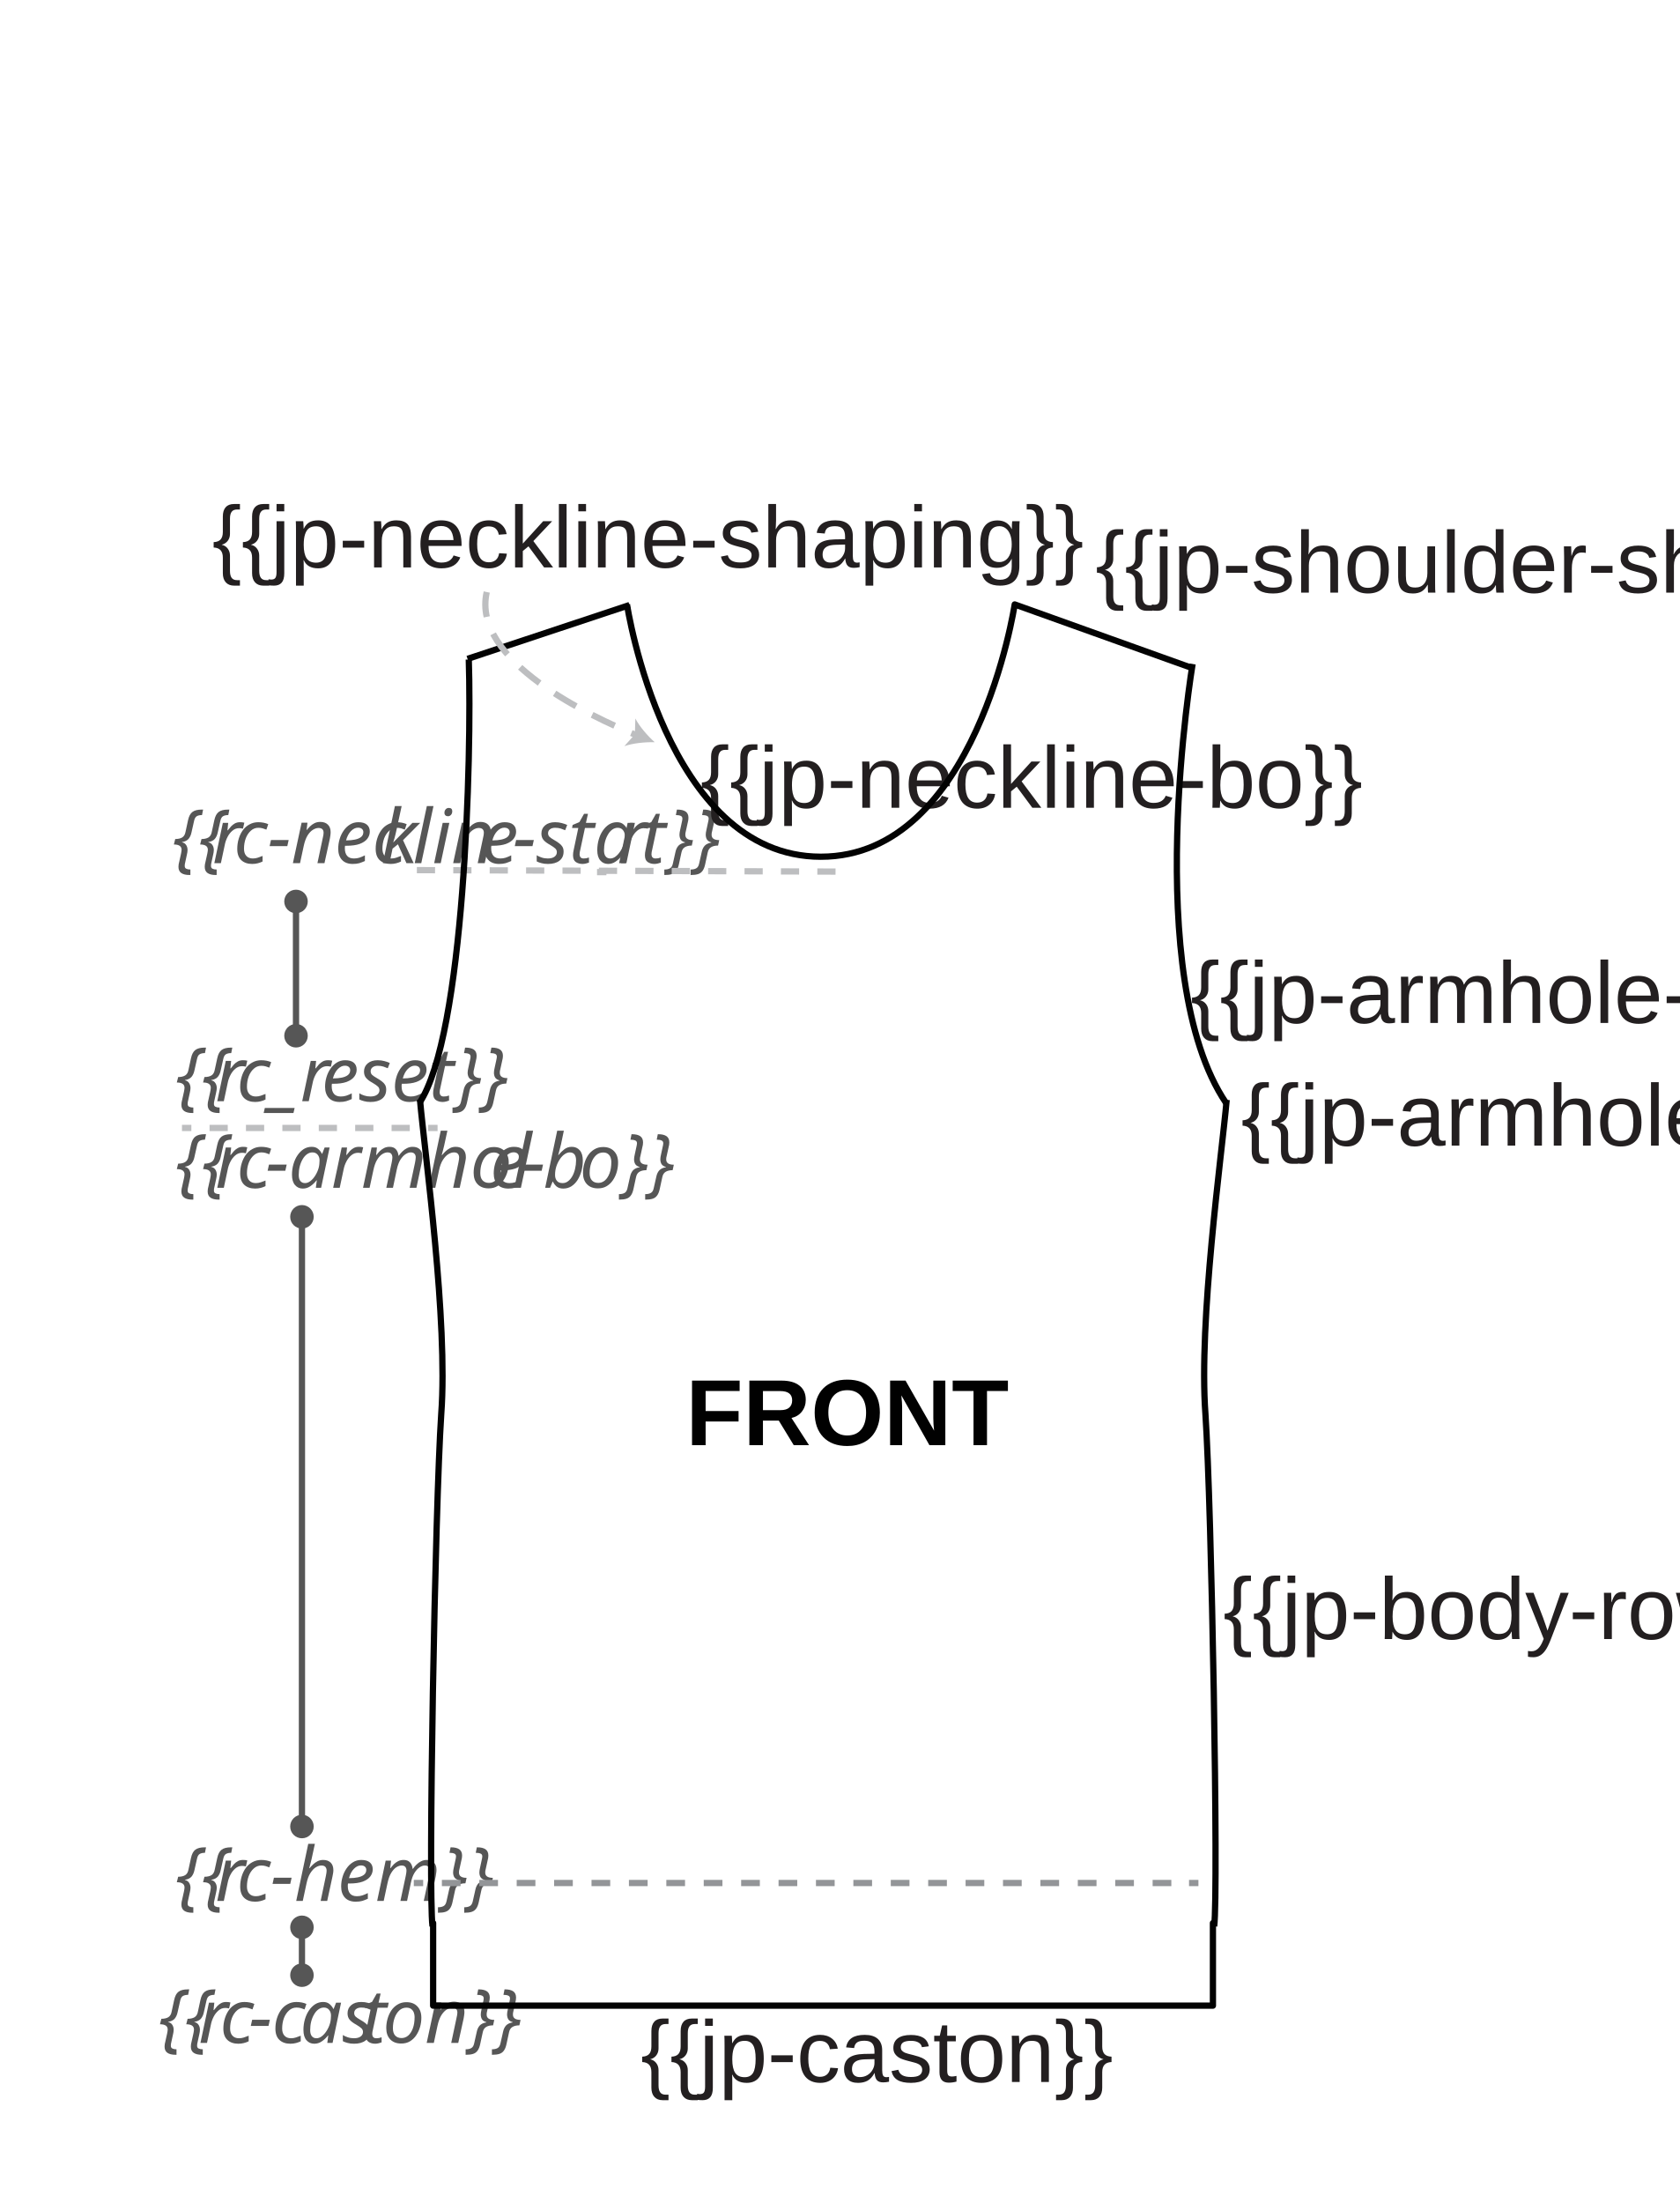
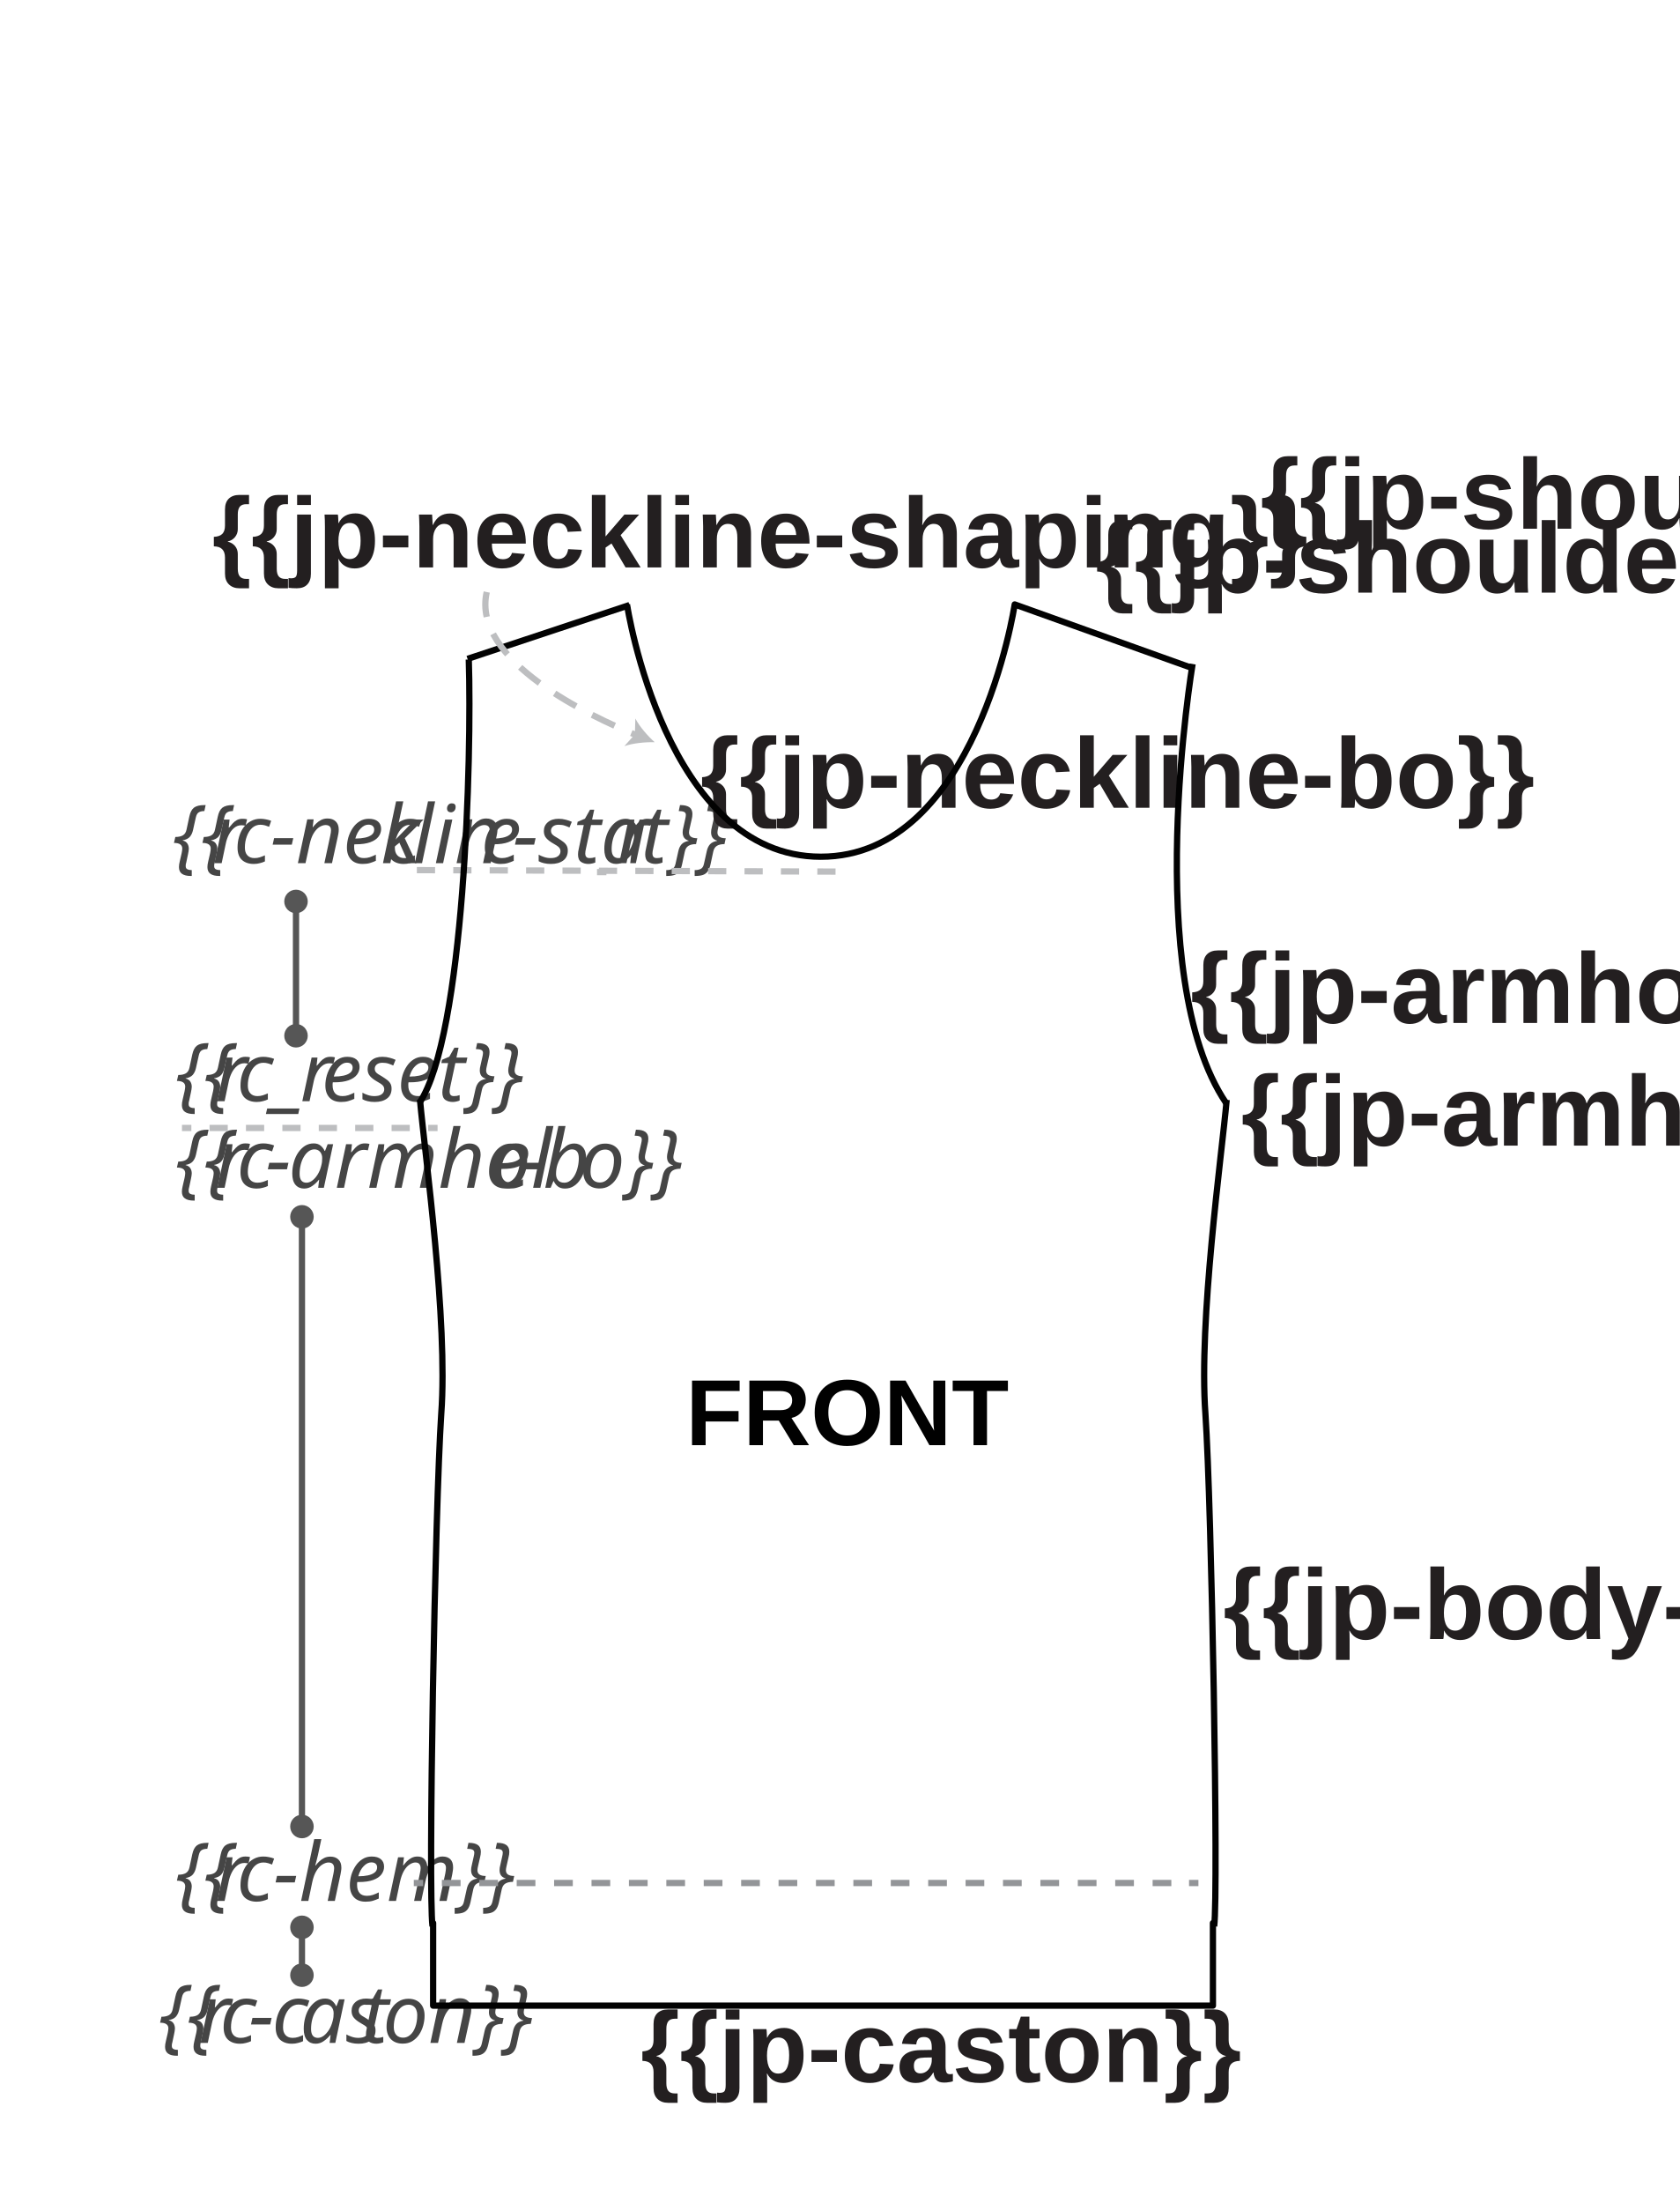
<svg xmlns="http://www.w3.org/2000/svg" id="Layer_1" width="268.56" height="352.08" viewBox="0 0 268.56 352.08">
  <g id="back_japanese-notation-layer">
    <g id="japanese-overlay">
      <circle id="jp-shoulder" cx="192.53" cy="100.93" r="4.28" fill="none" />
      <circle id="jp-cast-on" cx="72.82" cy="331.83" r="4.28" fill="none" />
      <circle id="jp-side-shaping" cx="199.66" cy="252.49" r="4.28" fill="none" />
      <circle id="jp-armhole" cx="202.03" cy="176.47" r="4.28" fill="none" />
      <circle id="jp-armhole-shaping" cx="202.03" cy="152.24" r="4.28" fill="none" />
      <circle id="jp-neckline" cx="81.65" cy="61.14" r="4.28" fill="none" />
      <circle id="jp-neck-center" cx="134.39" cy="116.61" r="4.28" fill="none" />
      <circle id="jp-rows-neckine" cx="43.35" cy="137.47" r="4.28" fill="none" />
      <circle id="jp-rows-reset" cx="43.35" cy="172.19" r="4.28" fill="none" />
      <circle id="jp-rows-armhole-start" cx="43.35" cy="185.02" r="4.28" fill="none" />
      <circle id="jp-rows-hem" cx="43.35" cy="300.94" r="4.28" fill="none" />
      <circle id="jp-rows-cast-on" cx="43.82" cy="320.91" r="4.28" fill="none" />
    </g>
    <g isolation="isolate">
-       <text transform="translate(102.43 332.74)" fill="#231f20" font-family="ArialMT, Arial" font-size="14" isolation="isolate">
+       <text transform="translate(102.43 332.74)" fill="#231f20" font-family="Arial-BoldMT, Arial" font-size="16" font-weight="700" isolation="isolate">
        <tspan x="0" y="0">{{jp-caston}}</tspan>
      </text>
    </g>
    <g isolation="isolate">
-       <text transform="translate(25.45 326.5)" fill="#565656" font-family="MyriadPro-It, 'Myriad Pro'" font-size="12" font-style="italic" isolation="isolate">
-         <tspan x="0" y="0">{{</tspan>
-       </text>
-       <text transform="translate(31.7 326.5)" fill="#565656" font-family="MyriadPro-It, 'Myriad Pro'" font-size="12" font-style="italic" isolation="isolate">
-         <tspan x="0" y="0">r</tspan>
-       </text>
-       <text transform="translate(35.13 326.5)" fill="#565656" font-family="MyriadPro-It, 'Myriad Pro'" font-size="12" font-style="italic" isolation="isolate">
+       <text transform="translate(25.45 326.5)" fill="#454545" font-family="MyriadPro-It, 'Myriad Pro'" font-size="13" font-style="italic" isolation="isolate">
+         <tspan x="0" y="0">{{</tspan>
+       </text>
+       <text transform="translate(31.7 326.5)" fill="#454545" font-family="MyriadPro-It, 'Myriad Pro'" font-size="13" font-style="italic" isolation="isolate">
+         <tspan x="0" y="0">r</tspan>
+       </text>
+       <text transform="translate(35.13 326.5)" fill="#454545" font-family="MyriadPro-It, 'Myriad Pro'" font-size="13" font-style="italic" isolation="isolate">
        <tspan x="0" y="0">c</tspan>
      </text>
-       <text transform="translate(39.78 326.5)" fill="#565656" font-family="MyriadPro-It, 'Myriad Pro'" font-size="12" font-style="italic" isolation="isolate" letter-spacing=".03em">
+       <text transform="translate(39.78 326.5)" fill="#454545" font-family="MyriadPro-It, 'Myriad Pro'" font-size="13" font-style="italic" isolation="isolate" letter-spacing=".03em">
        <tspan x="0" y="0">-</tspan>
      </text>
-       <text transform="translate(43.45 326.5)" fill="#565656" font-family="MyriadPro-It, 'Myriad Pro'" font-size="12" font-style="italic" isolation="isolate" letter-spacing="-.02em">
+       <text transform="translate(43.45 326.5)" fill="#454545" font-family="MyriadPro-It, 'Myriad Pro'" font-size="13" font-style="italic" isolation="isolate" letter-spacing="-.02em">
        <tspan x="0" y="0">c</tspan>
      </text>
-       <text transform="translate(47.93 326.5)" fill="#565656" font-family="MyriadPro-It, 'Myriad Pro'" font-size="12" font-style="italic" isolation="isolate">
+       <text transform="translate(47.93 326.5)" fill="#454545" font-family="MyriadPro-It, 'Myriad Pro'" font-size="13" font-style="italic" isolation="isolate">
        <tspan x="0" y="0">as</tspan>
      </text>
-       <text transform="translate(57.77 326.5)" fill="#565656" font-family="MyriadPro-It, 'Myriad Pro'" font-size="12" font-style="italic" isolation="isolate">
+       <text transform="translate(57.77 326.5)" fill="#454545" font-family="MyriadPro-It, 'Myriad Pro'" font-size="13" font-style="italic" isolation="isolate">
        <tspan x="0" y="0">t</tspan>
      </text>
-       <text transform="translate(61.17 326.5)" fill="#565656" font-family="MyriadPro-It, 'Myriad Pro'" font-size="12" font-style="italic" isolation="isolate">
+       <text transform="translate(61.17 326.5)" fill="#454545" font-family="MyriadPro-It, 'Myriad Pro'" font-size="13" font-style="italic" isolation="isolate">
        <tspan x="0" y="0">on}}</tspan>
      </text>
    </g>
    <g isolation="isolate">
-       <text transform="translate(28.14 303.8)" fill="#565656" font-family="MyriadPro-It, 'Myriad Pro'" font-size="12" font-style="italic" isolation="isolate">
-         <tspan x="0" y="0">{{</tspan>
-       </text>
-       <text transform="translate(34.39 303.8)" fill="#565656" font-family="MyriadPro-It, 'Myriad Pro'" font-size="12" font-style="italic" isolation="isolate">
-         <tspan x="0" y="0">r</tspan>
-       </text>
-       <text transform="translate(37.82 303.8)" fill="#565656" font-family="MyriadPro-It, 'Myriad Pro'" font-size="12" font-style="italic" isolation="isolate">
+       <text transform="translate(28.14 303.8)" fill="#454545" font-family="MyriadPro-It, 'Myriad Pro'" font-size="13" font-style="italic" isolation="isolate">
+         <tspan x="0" y="0">{{</tspan>
+       </text>
+       <text transform="translate(34.39 303.8)" fill="#454545" font-family="MyriadPro-It, 'Myriad Pro'" font-size="13" font-style="italic" isolation="isolate">
+         <tspan x="0" y="0">r</tspan>
+       </text>
+       <text transform="translate(37.82 303.8)" fill="#454545" font-family="MyriadPro-It, 'Myriad Pro'" font-size="13" font-style="italic" isolation="isolate">
        <tspan x="0" y="0">c-hem}}</tspan>
      </text>
    </g>
    <g isolation="isolate">
-       <text transform="translate(27.67 137.95)" fill="#565656" font-family="MyriadPro-It, 'Myriad Pro'" font-size="12" font-style="italic" isolation="isolate">
-         <tspan x="0" y="0">{{</tspan>
-       </text>
-       <text transform="translate(33.92 137.95)" fill="#565656" font-family="MyriadPro-It, 'Myriad Pro'" font-size="12" font-style="italic" isolation="isolate">
-         <tspan x="0" y="0">r</tspan>
-       </text>
-       <text transform="translate(37.35 137.95)" fill="#565656" font-family="MyriadPro-It, 'Myriad Pro'" font-size="12" font-style="italic" isolation="isolate">
+       <text transform="translate(27.67 137.95)" fill="#454545" font-family="MyriadPro-It, 'Myriad Pro'" font-size="13" font-style="italic" isolation="isolate">
+         <tspan x="0" y="0">{{</tspan>
+       </text>
+       <text transform="translate(33.92 137.95)" fill="#454545" font-family="MyriadPro-It, 'Myriad Pro'" font-size="13" font-style="italic" isolation="isolate">
+         <tspan x="0" y="0">r</tspan>
+       </text>
+       <text transform="translate(37.35 137.95)" fill="#454545" font-family="MyriadPro-It, 'Myriad Pro'" font-size="13" font-style="italic" isolation="isolate">
        <tspan x="0" y="0">c-nec</tspan>
      </text>
-       <text transform="translate(60.88 137.95)" fill="#565656" font-family="MyriadPro-It, 'Myriad Pro'" font-size="12" font-style="italic" isolation="isolate">
+       <text transform="translate(60.88 137.95)" fill="#454545" font-family="MyriadPro-It, 'Myriad Pro'" font-size="13" font-style="italic" isolation="isolate">
        <tspan x="0" y="0">k</tspan>
      </text>
-       <text transform="translate(65.97 137.95)" fill="#565656" font-family="MyriadPro-It, 'Myriad Pro'" font-size="12" font-style="italic" isolation="isolate">
+       <text transform="translate(65.97 137.95)" fill="#454545" font-family="MyriadPro-It, 'Myriad Pro'" font-size="13" font-style="italic" isolation="isolate">
        <tspan x="0" y="0">lin</tspan>
      </text>
-       <text transform="translate(76.88 137.95)" fill="#565656" font-family="MyriadPro-It, 'Myriad Pro'" font-size="12" font-style="italic" isolation="isolate">
+       <text transform="translate(76.88 137.95)" fill="#454545" font-family="MyriadPro-It, 'Myriad Pro'" font-size="13" font-style="italic" isolation="isolate">
        <tspan x="0" y="0">e</tspan>
      </text>
-       <text transform="translate(81.98 137.95)" fill="#565656" font-family="MyriadPro-It, 'Myriad Pro'" font-size="12" font-style="italic" isolation="isolate">
+       <text transform="translate(81.98 137.95)" fill="#454545" font-family="MyriadPro-It, 'Myriad Pro'" font-size="13" font-style="italic" isolation="isolate">
        <tspan x="0" y="0">-sta</tspan>
      </text>
-       <text transform="translate(98.63 137.95)" fill="#565656" font-family="MyriadPro-It, 'Myriad Pro'" font-size="12" font-style="italic" isolation="isolate" letter-spacing=".03em">
-         <tspan x="0" y="0">r</tspan>
-       </text>
-       <text transform="translate(102.41 137.95)" fill="#565656" font-family="MyriadPro-It, 'Myriad Pro'" font-size="12" font-style="italic" isolation="isolate">
+       <text transform="translate(98.63 137.95)" fill="#454545" font-family="MyriadPro-It, 'Myriad Pro'" font-size="13" font-style="italic" isolation="isolate" letter-spacing=".03em">
+         <tspan x="0" y="0">r</tspan>
+       </text>
+       <text transform="translate(102.41 137.95)" fill="#454545" font-family="MyriadPro-It, 'Myriad Pro'" font-size="13" font-style="italic" isolation="isolate">
        <tspan x="0" y="0">t}}</tspan>
      </text>
    </g>
    <g isolation="isolate">
-       <text transform="translate(28.14 189.83)" fill="#565656" font-family="MyriadPro-It, 'Myriad Pro'" font-size="12" font-style="italic" isolation="isolate">
-         <tspan x="0" y="0">{{</tspan>
-       </text>
-       <text transform="translate(34.39 189.83)" fill="#565656" font-family="MyriadPro-It, 'Myriad Pro'" font-size="12" font-style="italic" isolation="isolate">
-         <tspan x="0" y="0">r</tspan>
-       </text>
-       <text transform="translate(37.82 189.83)" fill="#565656" font-family="MyriadPro-It, 'Myriad Pro'" font-size="12" font-style="italic" isolation="isolate">
+       <text transform="translate(28.14 189.83)" fill="#454545" font-family="MyriadPro-It, 'Myriad Pro'" font-size="13" font-style="italic" isolation="isolate">
+         <tspan x="0" y="0">{{</tspan>
+       </text>
+       <text transform="translate(34.39 189.83)" fill="#454545" font-family="MyriadPro-It, 'Myriad Pro'" font-size="13" font-style="italic" isolation="isolate">
+         <tspan x="0" y="0">r</tspan>
+       </text>
+       <text transform="translate(37.82 189.83)" fill="#454545" font-family="MyriadPro-It, 'Myriad Pro'" font-size="13" font-style="italic" isolation="isolate">
        <tspan x="0" y="0">c</tspan>
      </text>
-       <text transform="translate(42.47 189.83)" fill="#565656" font-family="MyriadPro-It, 'Myriad Pro'" font-size="12" font-style="italic" isolation="isolate" letter-spacing=".02em">
+       <text transform="translate(42.47 189.83)" fill="#454545" font-family="MyriadPro-It, 'Myriad Pro'" font-size="13" font-style="italic" isolation="isolate" letter-spacing=".02em">
        <tspan x="0" y="0">-</tspan>
      </text>
-       <text transform="translate(46.1 189.83)" fill="#565656" font-family="MyriadPro-It, 'Myriad Pro'" font-size="12" font-style="italic" isolation="isolate">
+       <text transform="translate(46.1 189.83)" fill="#454545" font-family="MyriadPro-It, 'Myriad Pro'" font-size="13" font-style="italic" isolation="isolate">
        <tspan x="0" y="0">armhol</tspan>
      </text>
-       <text transform="translate(78.35 189.83)" fill="#565656" font-family="MyriadPro-It, 'Myriad Pro'" font-size="12" font-style="italic" isolation="isolate">
+       <text transform="translate(78.35 189.83)" fill="#454545" font-family="MyriadPro-It, 'Myriad Pro'" font-size="13" font-style="italic" isolation="isolate">
        <tspan x="0" y="0">e</tspan>
      </text>
-       <text transform="translate(83.45 189.83)" fill="#565656" font-family="MyriadPro-It, 'Myriad Pro'" font-size="12" font-style="italic" isolation="isolate">
+       <text transform="translate(83.45 189.83)" fill="#454545" font-family="MyriadPro-It, 'Myriad Pro'" font-size="13" font-style="italic" isolation="isolate">
        <tspan x="0" y="0">-</tspan>
      </text>
-       <text transform="translate(86.81 189.83)" fill="#565656" font-family="MyriadPro-It, 'Myriad Pro'" font-size="12" font-style="italic" isolation="isolate">
+       <text transform="translate(86.81 189.83)" fill="#454545" font-family="MyriadPro-It, 'Myriad Pro'" font-size="13" font-style="italic" isolation="isolate">
        <tspan x="0" y="0">b</tspan>
      </text>
-       <text transform="translate(92.62 189.83)" fill="#565656" font-family="MyriadPro-It, 'Myriad Pro'" font-size="12" font-style="italic" isolation="isolate">
+       <text transform="translate(92.62 189.83)" fill="#454545" font-family="MyriadPro-It, 'Myriad Pro'" font-size="13" font-style="italic" isolation="isolate">
        <tspan x="0" y="0">o}}</tspan>
      </text>
    </g>
    <g isolation="isolate">
-       <text transform="translate(28.14 175.99)" fill="#565656" font-family="MyriadPro-It, 'Myriad Pro'" font-size="12" font-style="italic" isolation="isolate">
-         <tspan x="0" y="0">{{</tspan>
-       </text>
-       <text transform="translate(34.39 175.99)" fill="#565656" font-family="MyriadPro-It, 'Myriad Pro'" font-size="12" font-style="italic" isolation="isolate">
-         <tspan x="0" y="0">r</tspan>
-       </text>
-       <text transform="translate(37.82 175.99)" fill="#565656" font-family="MyriadPro-It, 'Myriad Pro'" font-size="12" font-style="italic" isolation="isolate">
+       <text transform="translate(28.14 175.99)" fill="#454545" font-family="MyriadPro-It, 'Myriad Pro'" font-size="13" font-style="italic" isolation="isolate">
+         <tspan x="0" y="0">{{</tspan>
+       </text>
+       <text transform="translate(34.39 175.99)" fill="#454545" font-family="MyriadPro-It, 'Myriad Pro'" font-size="13" font-style="italic" isolation="isolate">
+         <tspan x="0" y="0">r</tspan>
+       </text>
+       <text transform="translate(37.82 175.99)" fill="#454545" font-family="MyriadPro-It, 'Myriad Pro'" font-size="13" font-style="italic" isolation="isolate">
        <tspan x="0" y="0">c_</tspan>
      </text>
-       <text transform="translate(47.97 175.99)" fill="#565656" font-family="MyriadPro-It, 'Myriad Pro'" font-size="12" font-style="italic" isolation="isolate">
-         <tspan x="0" y="0">r</tspan>
-       </text>
-       <text transform="translate(51.39 175.99)" fill="#565656" font-family="MyriadPro-It, 'Myriad Pro'" font-size="12" font-style="italic" isolation="isolate">
+       <text transform="translate(47.97 175.99)" fill="#454545" font-family="MyriadPro-It, 'Myriad Pro'" font-size="13" font-style="italic" isolation="isolate">
+         <tspan x="0" y="0">r</tspan>
+       </text>
+       <text transform="translate(51.39 175.99)" fill="#454545" font-family="MyriadPro-It, 'Myriad Pro'" font-size="13" font-style="italic" isolation="isolate">
        <tspan x="0" y="0">eset}}</tspan>
      </text>
    </g>
    <g isolation="isolate">
-       <text transform="translate(190.32 163.49)" fill="#231f20" font-family="ArialMT, Arial" font-size="14" isolation="isolate">
+       <text transform="translate(190.32 163.49)" fill="#231f20" font-family="Arial-BoldMT, Arial" font-size="16" font-weight="700" isolation="isolate">
        <tspan x="0" y="0">{{jp-armhole-shaping}}</tspan>
      </text>
    </g>
    <g isolation="isolate">
-       <text transform="translate(33.92 90.69)" fill="#231f20" font-family="ArialMT, Arial" font-size="14" isolation="isolate">
+       <text transform="translate(33.92 90.69)" fill="#231f20" font-family="Arial-BoldMT, Arial" font-size="16" font-weight="700" isolation="isolate">
        <tspan x="0" y="0">{{jp-neckline-shaping}}</tspan>
      </text>
    </g>
    <line x1="66.15" y1="300.94" x2="67.65" y2="300.94" fill="none" stroke="#939598" stroke-miterlimit="10" stroke-width="1" />
    <line x1="70.64" y1="300.94" x2="188.58" y2="300.94" fill="none" stroke="#939598" stroke-dasharray="2.99 2.99" stroke-miterlimit="10" stroke-width="1" />
    <line x1="190.08" y1="300.94" x2="191.58" y2="300.94" fill="none" stroke="#939598" stroke-miterlimit="10" stroke-width="1" />
    <line x1="29.09" y1="180.27" x2="30.59" y2="180.27" fill="none" stroke="#bdbec0" stroke-miterlimit="10" stroke-width="1" />
    <line x1="33.5" y1="180.27" x2="67" y2="180.27" fill="none" stroke="#bdbec0" stroke-dasharray="2.91 2.91" stroke-miterlimit="10" stroke-width="1" />
    <line x1="68.45" y1="180.27" x2="69.95" y2="180.27" fill="none" stroke="#bdbec0" stroke-miterlimit="10" stroke-width="1" />
    <line x1="66.64" y1="139.06" x2="134.37" y2="139.3" fill="none" stroke="#bdbec0" stroke-dasharray="2.91 2.91" stroke-miterlimit="10" stroke-width="1" />
    <line x1="95.44" y1="139.38" x2="96.94" y2="139.38" fill="none" stroke="#bdbec0" stroke-miterlimit="10" stroke-width="1" />
    <line x1="47.32" y1="143.98" x2="47.32" y2="165.62" fill="none" stroke="#565656" stroke-miterlimit="4" stroke-width="1" />
    <circle cx="47.32" cy="144.07" r="1.88" fill="#565656" />
    <path d="M45.44,165.53c0,1.04.84,1.88,1.88,1.88s1.88-.84,1.88-1.88-.84-1.88-1.88-1.88-1.88.84-1.88,1.88Z" fill="#565656" />
    <line x1="48.27" y1="194.37" x2="48.27" y2="292.01" fill="none" stroke="#565656" stroke-miterlimit="4" stroke-width="1" />
    <circle cx="48.27" cy="194.47" r="1.88" fill="#565656" />
    <circle cx="48.27" cy="291.91" r="1.88" fill="#565656" />
    <line x1="48.27" y1="307.93" x2="48.27" y2="315.76" fill="none" stroke="#565656" stroke-miterlimit="4" stroke-width="1" />
    <path d="M46.39,308.02c0-1.04.84-1.88,1.88-1.88s1.88.84,1.88,1.88-.84,1.88-1.88,1.88-1.88-.84-1.88-1.88Z" fill="#565656" />
    <circle cx="48.27" cy="315.67" r="1.88" fill="#565656" />
    <g isolation="isolate">
-       <text transform="translate(198.4 183.09)" fill="#231f20" font-family="ArialMT, Arial" font-size="14" isolation="isolate">
+       <text transform="translate(198.4 183.09)" fill="#231f20" font-family="Arial-BoldMT, Arial" font-size="16" font-weight="700" isolation="isolate">
        <tspan x="0" y="0">{{jp-armhole-bo}}</tspan>
      </text>
    </g>
    <g isolation="isolate">
-       <text transform="translate(195.54 261.95)" fill="#231f20" font-family="ArialMT, Arial" font-size="14" isolation="isolate">
+       <text transform="translate(195.54 261.95)" fill="#231f20" font-family="Arial-BoldMT, Arial" font-size="16" font-weight="700" isolation="isolate">
        <tspan x="0" y="0">{{jp-body-rows}}</tspan>
      </text>
    </g>
    <g isolation="isolate">
-       <text transform="translate(175.12 94.71)" fill="#231f20" font-family="ArialMT, Arial" font-size="14" isolation="isolate">
+       <text transform="translate(175.12 94.71)" fill="#231f20" font-family="Arial-BoldMT, Arial" font-size="16" font-weight="700" isolation="isolate">
        <tspan x="0" y="0">{{jp-shoulder-shaping}}</tspan>
      </text>
    </g>
    <g isolation="isolate">
-       <text transform="translate(111.97 129.1)" fill="#231f20" font-family="ArialMT, Arial" font-size="14" isolation="isolate">
+       <text transform="translate(201.5 84.5)" fill="#231f20" font-family="Arial-BoldMT, Arial" font-size="16" font-weight="700" isolation="isolate">
+         <tspan x="0" y="0">{{jp-shoulder-stitches}}</tspan>
+       </text>
+     </g>
+     <g isolation="isolate">
+       <text transform="translate(111.97 129.1)" fill="#231f20" font-family="Arial-BoldMT, Arial" font-size="16" font-weight="700" isolation="isolate">
        <tspan x="0" y="0">{{jp-neckline-bo}}</tspan>
      </text>
    </g>
  </g>
  <g id="round_body_only">
    <g id="back">
      <polyline points="69.24 307.34 69.24 320.54 193.9 320.54 193.9 307.34" fill="none" stroke="#020202" stroke-linecap="round" stroke-linejoin="round" stroke-width="1" />
      <path d="M67.14,175.78c.8,8.9,4.5,35.29,3.4,50.19-1,14.9-2.1,76.28-1.4,81.88" fill="none" stroke="#020202" stroke-miterlimit="4" stroke-width="1" />
      <path d="M196.1,175.78c-.8,8.9-4.5,35.29-3.4,50.19,1,14.9,2.1,76.28,1.4,81.88" fill="none" stroke="#020202" stroke-miterlimit="4" stroke-width="1" />
      <path d="M74.94,105.4c.5,15.6-.7,60.18-7.9,70.88" fill="none" stroke="#020202" stroke-linejoin="round" stroke-width="1" />
      <path d="M190.65,106.12s-8.35,49.87,5.35,70.16" fill="none" stroke="#020202" stroke-linejoin="round" stroke-width="1" />
      <path d="M100.23,96.6s6.1,40.32,30.99,40.32,30.99-40.32,30.99-40.32l28.19,10.1" fill="none" stroke="#020202" stroke-linejoin="round" stroke-width="1" />
    </g>
    <line x1="74.74" y1="105.3" x2="100.63" y2="96.7" fill="none" stroke="#020202" stroke-linejoin="round" stroke-width="1" />
    <g isolation="isolate">
      <g isolation="isolate">
        <g isolation="isolate">
          <g isolation="isolate">
            <g isolation="isolate">
              <g isolation="isolate">
                <g isolation="isolate">
                  <g isolation="isolate">
                    <text transform="translate(109.63 230.96)" fill="#010101" font-family="Arial-BoldMT, Arial" font-size="15" font-weight="700" isolation="isolate">
                      <tspan x="0" y="0">FRONT</tspan>
                    </text>
                  </g>
                </g>
              </g>
            </g>
          </g>
        </g>
      </g>
    </g>
  </g>
  <path d="M77.81,94.62c-2.5,10.97,16.66,19.91,24.04,22.92" fill="none" stroke="#bdbec0" stroke-dasharray="4 2.91" stroke-miterlimit="10" stroke-width="1" />
  <path d="M104.66,118.62c-1.51-.04-3.48.15-4.85.63l1.68-1.89.08-2.53c.66,1.29,1.97,2.78,3.09,3.79Z" fill="#bdbec0" />
</svg>
